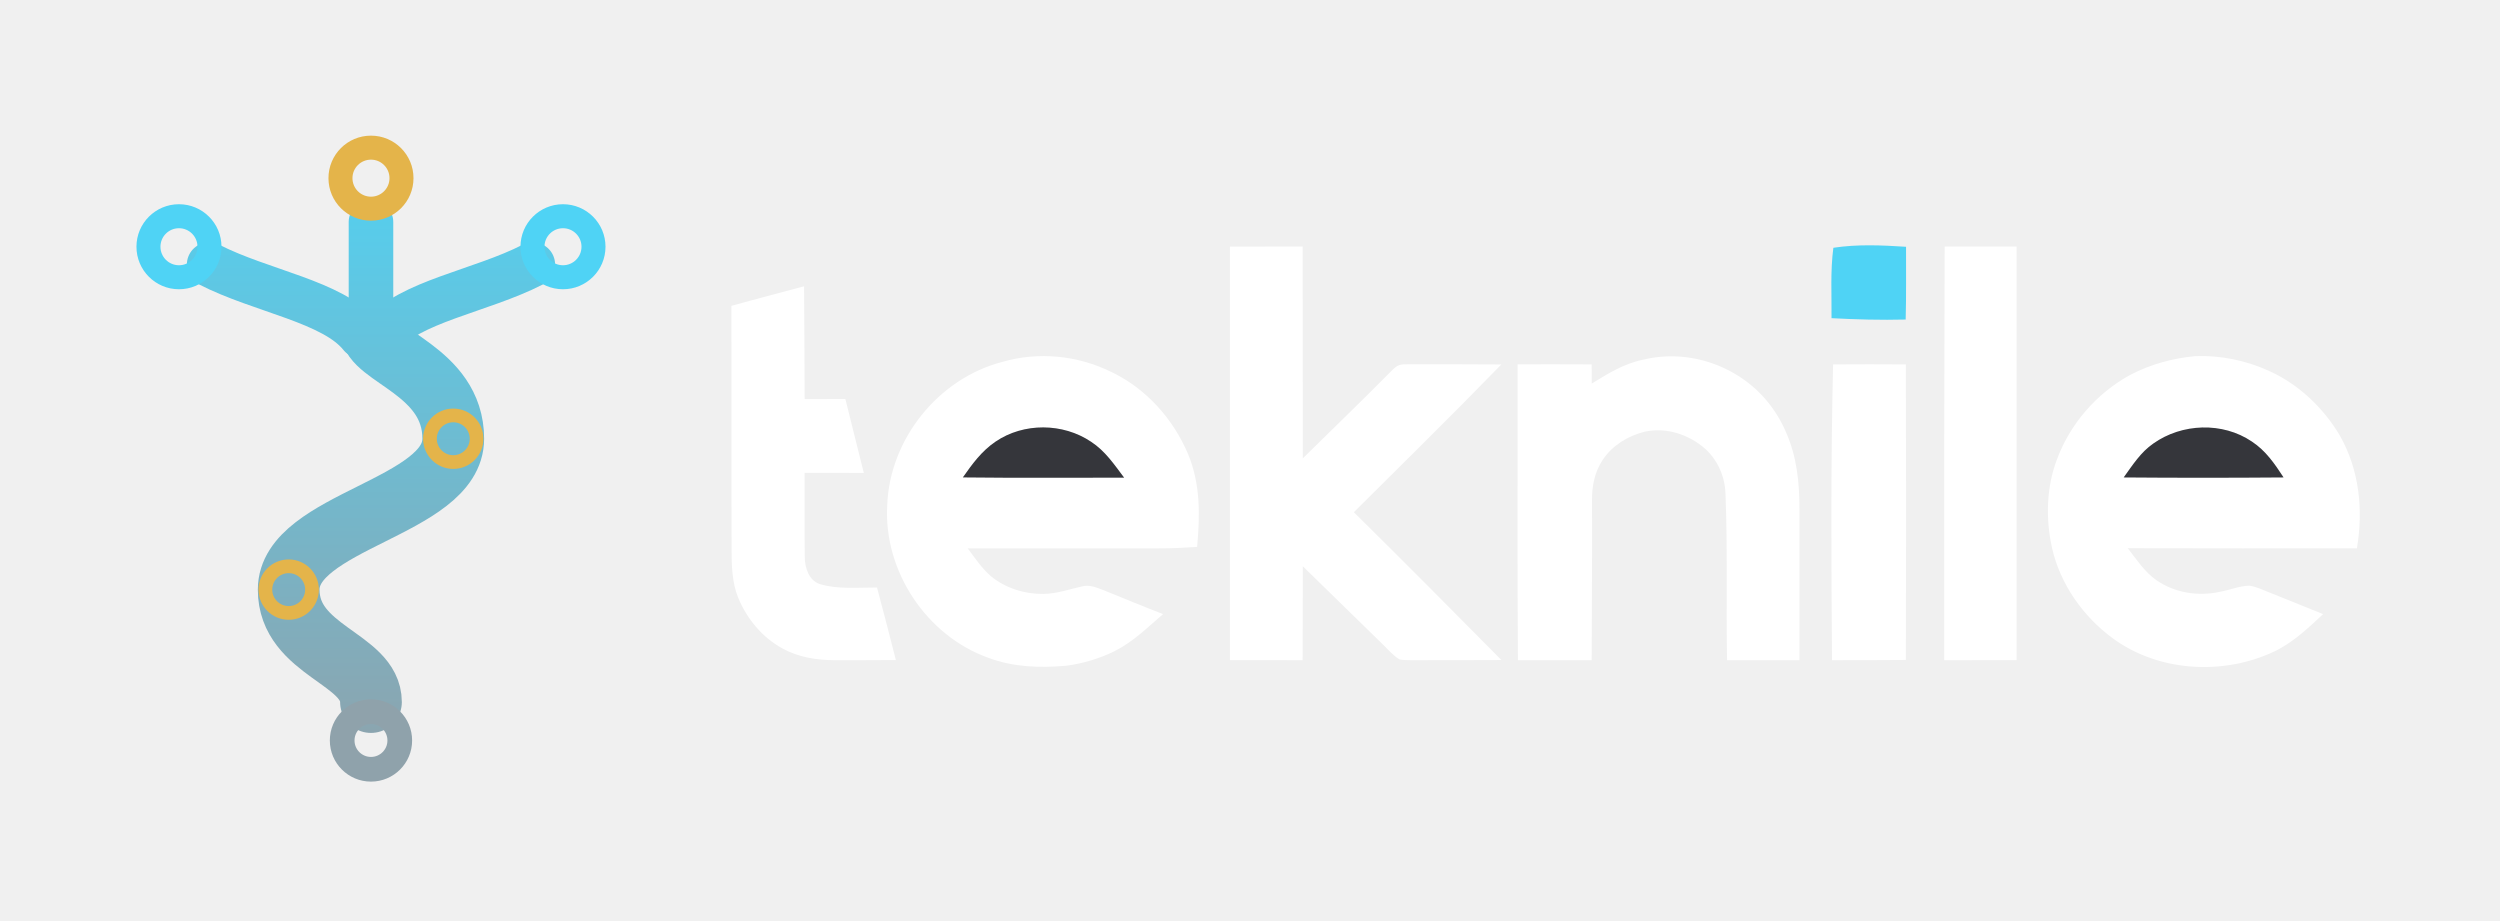
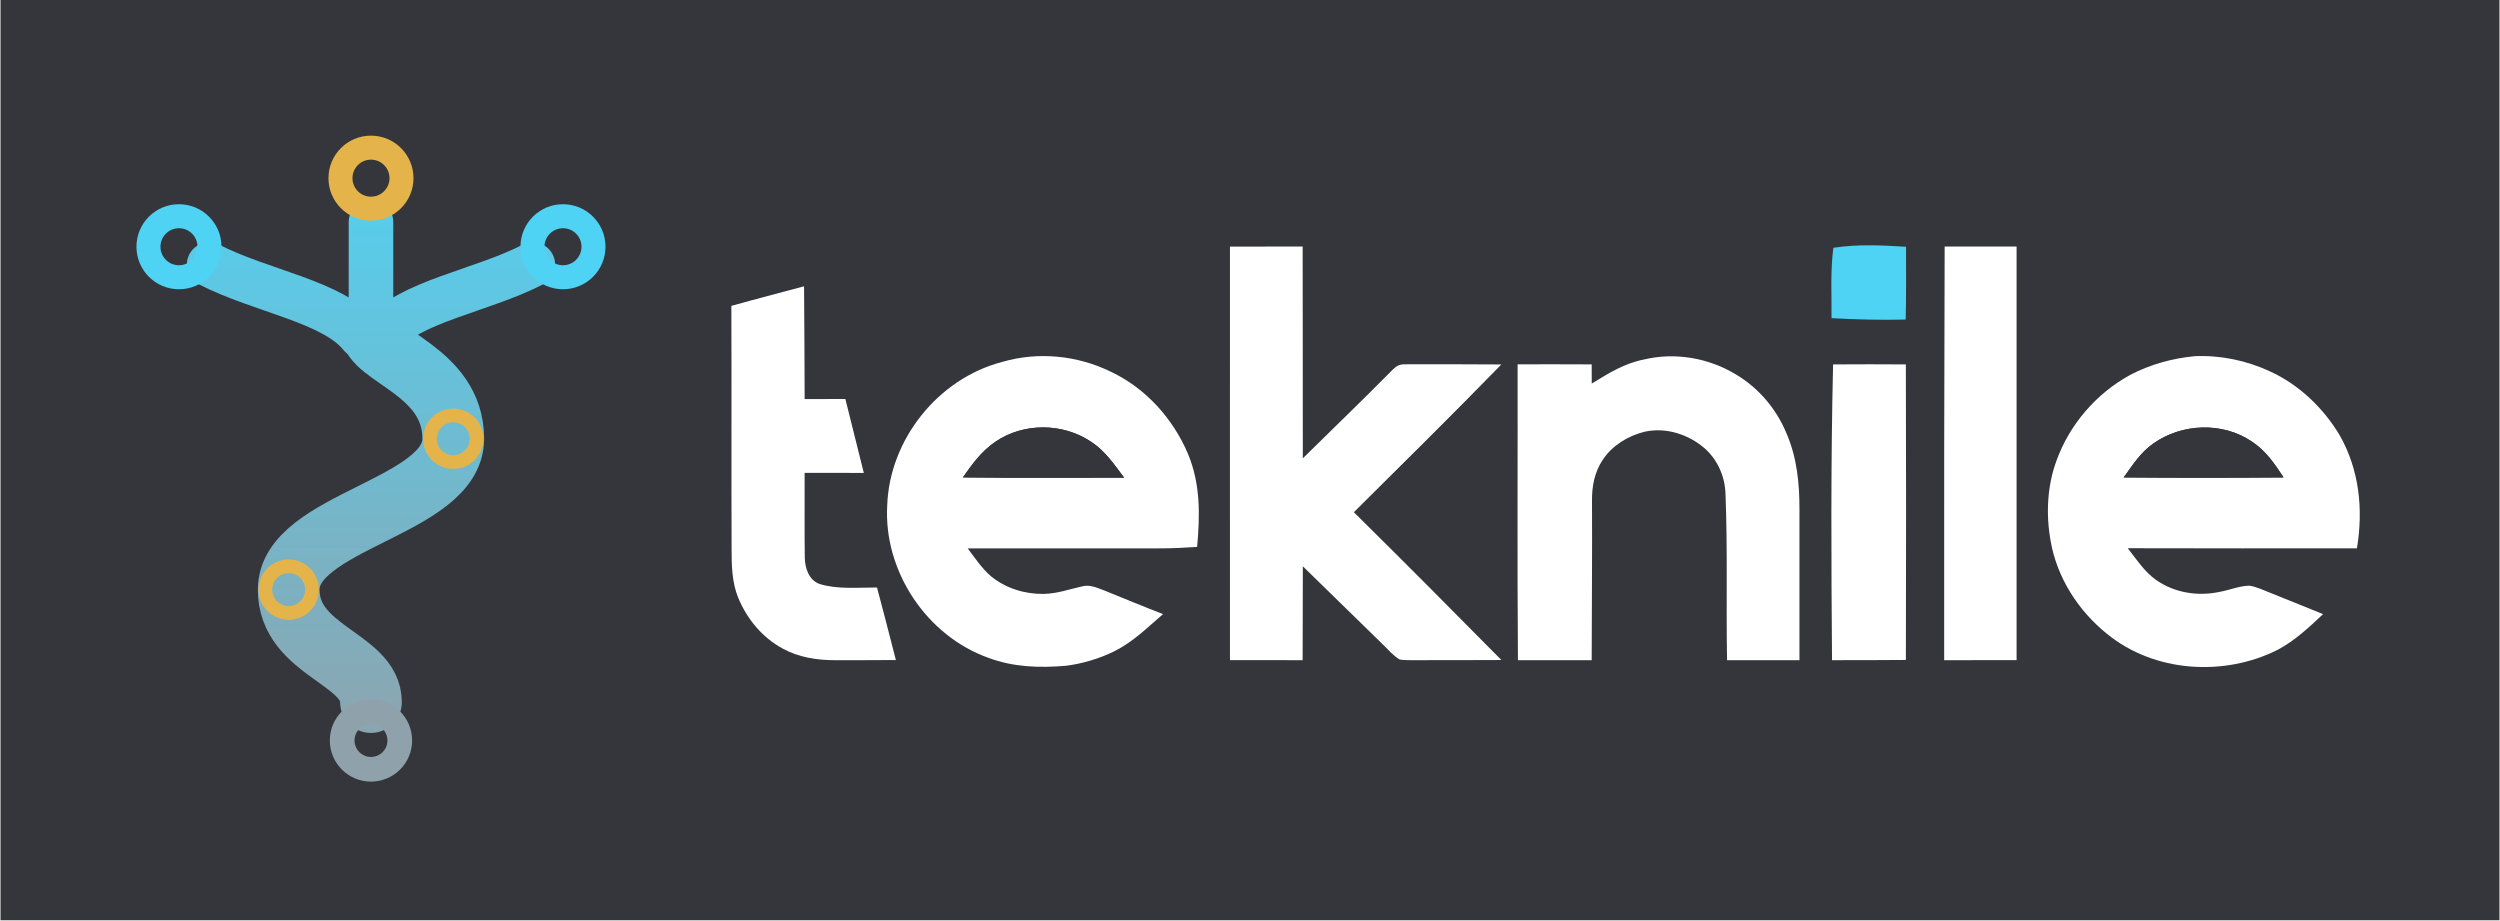
<svg xmlns="http://www.w3.org/2000/svg" viewBox="152.9 143.0 1102.5 406.0" width="1103" height="406" role="img" aria-label="teknile">
+   <rect x="152.9" y="143.0" width="1102.5" height="406.0" fill="#35363b" />
  <g transform="translate(165.05,191.35) scale(3.0255)">
    <defs>
      <linearGradient id="gD" x1="50" y1="97" x2="50" y2="3" gradientUnits="userSpaceOnUse">
        <stop offset="0" stop-color="#8fa2ab" />
        <stop offset="1" stop-color="#4fd3f5" />
      </linearGradient>
    </defs>
    <g fill="none" stroke="url(#gD)" stroke-linecap="round" stroke-linejoin="round">
      <path d="M50 86.4C50 80 38 79 38 70 38 60 62 58 62 48 62 38 50 36 50 32" stroke-width="9.0" />
      <path d="M48.5 33C44.5 28 34 26.5 26.4 22.6" stroke-width="6.5" />
      <path d="M51.5 33C55.5 28 66 26.5 73.6 22.6" stroke-width="6.5" />
      <path d="M50 33V16.4" stroke-width="6.5" />
    </g>
    <path fill="#4fd3f5" fill-rule="evenodd" d="M15.8 20a6.2 6.2 0 1 0 12.4 0a6.2 6.2 0 1 0 -12.4 0ZM19.3 20a2.7 2.7 0 1 0 5.4 0a2.7 2.7 0 1 0 -5.4 0Z" />
    <path fill="#4fd3f5" fill-rule="evenodd" d="M71.8 20a6.2 6.2 0 1 0 12.4 0a6.2 6.2 0 1 0 -12.4 0ZM75.3 20a2.7 2.7 0 1 0 5.4 0a2.7 2.7 0 1 0 -5.4 0Z" />
    <path fill="#E4B44A" fill-rule="evenodd" d="M43.8 10a6.2 6.2 0 1 0 12.4 0a6.2 6.2 0 1 0 -12.4 0ZM47.3 10a2.7 2.7 0 1 0 5.4 0a2.7 2.7 0 1 0 -5.4 0Z" />
    <circle cx="38" cy="70" r="3.4" fill="none" stroke="#E4B44A" stroke-width="2.0" />
    <circle cx="62" cy="48" r="3.4" fill="none" stroke="#E4B44A" stroke-width="2.0" />
    <path fill="#8fa2ab" fill-rule="evenodd" d="M44.0 92a6.0 6.0 0 1 0 12.0 0a6.0 6.0 0 1 0 -12.0 0ZM47.6 92a2.4 2.4 0 1 0 4.8 0a2.4 2.4 0 1 0 -4.8 0Z" />
  </g>
  <path fill="#ffffff" d="M 507.40 269.32 C 507.51 285.91 507.63 302.49 507.66 319.07 C 513.65 319.03 519.64 319.03 525.63 319.04 C 528.36 329.91 531.06 340.79 533.77 351.66 C 525.06 351.60 516.36 351.65 507.65 351.63 C 507.70 364.09 507.55 376.56 507.72 389.02 C 507.80 393.61 509.52 399.02 514.28 400.66 C 522.06 403.11 531.48 402.17 539.59 402.21 C 542.42 412.86 545.21 423.52 547.91 434.21 C 538.94 434.29 529.97 434.26 521.00 434.28 C 512.96 434.26 505.01 433.02 497.89 429.11 C 488.93 424.23 482.19 416.05 478.32 406.68 C 475.56 399.84 475.42 392.27 475.43 385.00 C 475.29 349.32 475.46 313.63 475.33 277.95 C 485.99 274.95 496.72 272.23 507.40 269.32 Z" />
  <path fill="#ffffff" d="M 642.91 307.08 C 658.24 314.38 670.18 327.69 676.79 343.24 C 682.32 356.53 682.11 370.22 680.82 384.30 C 675.22 384.68 669.61 384.95 664.00 384.94 C 635.87 384.93 607.73 384.92 579.60 384.94 C 582.74 389.10 585.85 393.81 589.82 397.20 C 596.18 402.50 604.78 405.15 613.00 405.04 C 618.99 404.94 624.25 403.02 629.99 401.73 C 633.42 400.81 636.41 402.25 639.58 403.40 C 648.29 406.93 657.00 410.57 665.79 413.94 C 658.73 419.98 652.68 426.15 644.23 430.37 C 637.75 433.57 630.20 435.81 623.04 436.73 C 611.41 437.73 599.79 437.38 588.76 433.24 C 561.45 423.54 542.45 394.95 544.09 366.00 C 545.11 336.85 566.53 310.09 594.74 302.70 C 610.72 298.03 628.01 299.76 642.91 307.08 Z M 577.46 353.63 C 601.17 353.92 624.90 353.70 648.62 353.75 C 644.18 347.88 640.34 342.05 634.06 337.92 C 621.61 329.54 604.32 329.39 591.88 337.85 C 585.73 342.04 581.67 347.64 577.46 353.63 Z" />
  <path fill="#35363b" d="M 634.06 337.92 C 640.34 342.05 644.18 347.88 648.62 353.75 C 624.90 353.70 601.17 353.92 577.46 353.63 C 581.67 347.64 585.73 342.04 591.88 337.85 C 604.32 329.39 621.61 329.54 634.06 337.92 Z" />
  <path fill="#ffffff" d="M 695.30 251.79 C 705.99 251.75 716.68 251.78 727.38 251.78 C 727.38 282.93 727.48 314.07 727.45 345.22 C 740.69 332.13 754.01 319.39 767.10 306.09 C 769.04 304.21 770.21 303.71 772.97 303.73 C 786.99 303.73 801.02 303.67 815.04 303.80 C 793.61 325.81 771.75 347.35 749.97 368.99 C 771.82 390.57 793.49 412.34 815.06 434.20 C 801.71 434.28 788.36 434.26 775.00 434.27 C 773.40 434.24 771.74 434.27 770.17 433.96 C 767.33 432.34 765.08 429.52 762.71 427.28 C 751.00 415.77 739.17 404.38 727.46 392.85 C 727.48 406.66 727.36 420.46 727.37 434.27 C 716.69 434.25 706.00 434.27 695.31 434.25 C 695.28 373.43 695.30 312.61 695.30 251.79 Z" />
  <path fill="#ffffff" d="M 918.70 308.30 C 928.47 314.17 936.04 323.02 940.54 333.47 C 945.46 344.52 946.60 356.03 946.57 368.00 C 946.56 390.09 946.55 412.18 946.57 434.27 C 935.92 434.26 925.28 434.26 914.63 434.27 C 914.18 409.89 914.92 385.39 913.94 361.01 C 913.76 353.45 910.60 346.14 905.01 341.03 C 897.79 334.67 887.75 331.37 878.22 333.48 C 870.94 335.30 864.01 339.50 859.81 345.83 C 856.16 351.26 854.97 357.54 855.04 364.00 C 855.18 387.43 854.92 410.84 854.90 434.27 C 844.06 434.27 833.21 434.24 822.36 434.28 C 822.03 390.77 822.29 347.25 822.22 303.74 C 833.12 303.70 844.01 303.73 854.90 303.77 C 854.91 306.59 854.92 309.41 854.93 312.23 C 862.33 307.68 869.25 303.34 877.93 301.62 C 891.78 298.31 906.58 300.92 918.70 308.30 Z" />
  <path fill="#4fd3f5" d="M 993.60 251.88 C 993.55 262.58 993.74 273.29 993.43 283.98 C 982.52 284.26 971.61 283.96 960.72 283.38 C 960.82 272.90 960.16 262.75 961.53 252.32 C 972.23 250.69 982.85 251.19 993.60 251.88 Z" />
  <path fill="#ffffff" d="M 961.41 303.78 C 972.11 303.69 982.81 303.72 993.51 303.78 C 993.66 347.24 993.64 390.71 993.52 434.17 C 982.66 434.27 971.80 434.27 960.94 434.27 C 960.60 390.78 960.37 347.26 961.41 303.78 Z" />
  <path fill="#ffffff" d="M 1010.63 251.77 C 1021.21 251.78 1031.79 251.76 1042.37 251.78 C 1042.36 312.61 1042.36 373.43 1042.37 434.26 C 1031.72 434.27 1021.07 434.26 1010.42 434.27 C 1010.37 373.41 1010.42 312.62 1010.63 251.77 Z" />
  <path fill="#ffffff" d="M 1120.99 300.15 C 1132.32 299.65 1143.86 302.06 1154.14 306.84 C 1166.95 312.67 1177.77 323.03 1184.94 335.07 C 1193.59 350.30 1195.39 367.81 1192.52 384.92 C 1158.82 384.91 1125.12 385.00 1091.42 384.87 C 1095.20 389.74 1098.93 395.41 1104.03 398.96 C 1112.17 404.61 1122.40 406.19 1132.02 404.12 C 1136.31 403.35 1140.68 401.50 1145.03 401.40 C 1148.02 401.81 1150.97 403.24 1153.77 404.34 C 1161.72 407.54 1169.65 410.76 1177.60 413.95 C 1171.34 419.80 1165.27 425.58 1157.64 429.65 C 1133.95 441.63 1103.13 439.70 1082.32 422.70 C 1069.72 412.65 1060.25 397.94 1057.44 381.96 C 1055.26 370.13 1055.81 357.34 1060.06 346.01 C 1065.84 330.13 1077.62 316.55 1092.44 308.44 C 1101.22 303.79 1111.12 301.09 1120.99 300.15 Z M 1089.62 353.64 C 1113.13 353.84 1136.65 353.83 1160.16 353.64 C 1156.18 347.55 1152.36 341.91 1146.17 337.81 C 1133.23 329.07 1115.33 329.73 1102.69 338.69 C 1097.14 342.50 1093.49 348.28 1089.62 353.64 Z" />
  <path fill="#35363b" d="M 1146.17 337.81 C 1152.36 341.91 1156.18 347.55 1160.16 353.64 C 1136.65 353.83 1113.13 353.84 1089.62 353.64 C 1093.49 348.28 1097.14 342.50 1102.69 338.69 C 1115.33 329.73 1133.23 329.07 1146.17 337.81 Z" />
</svg>
